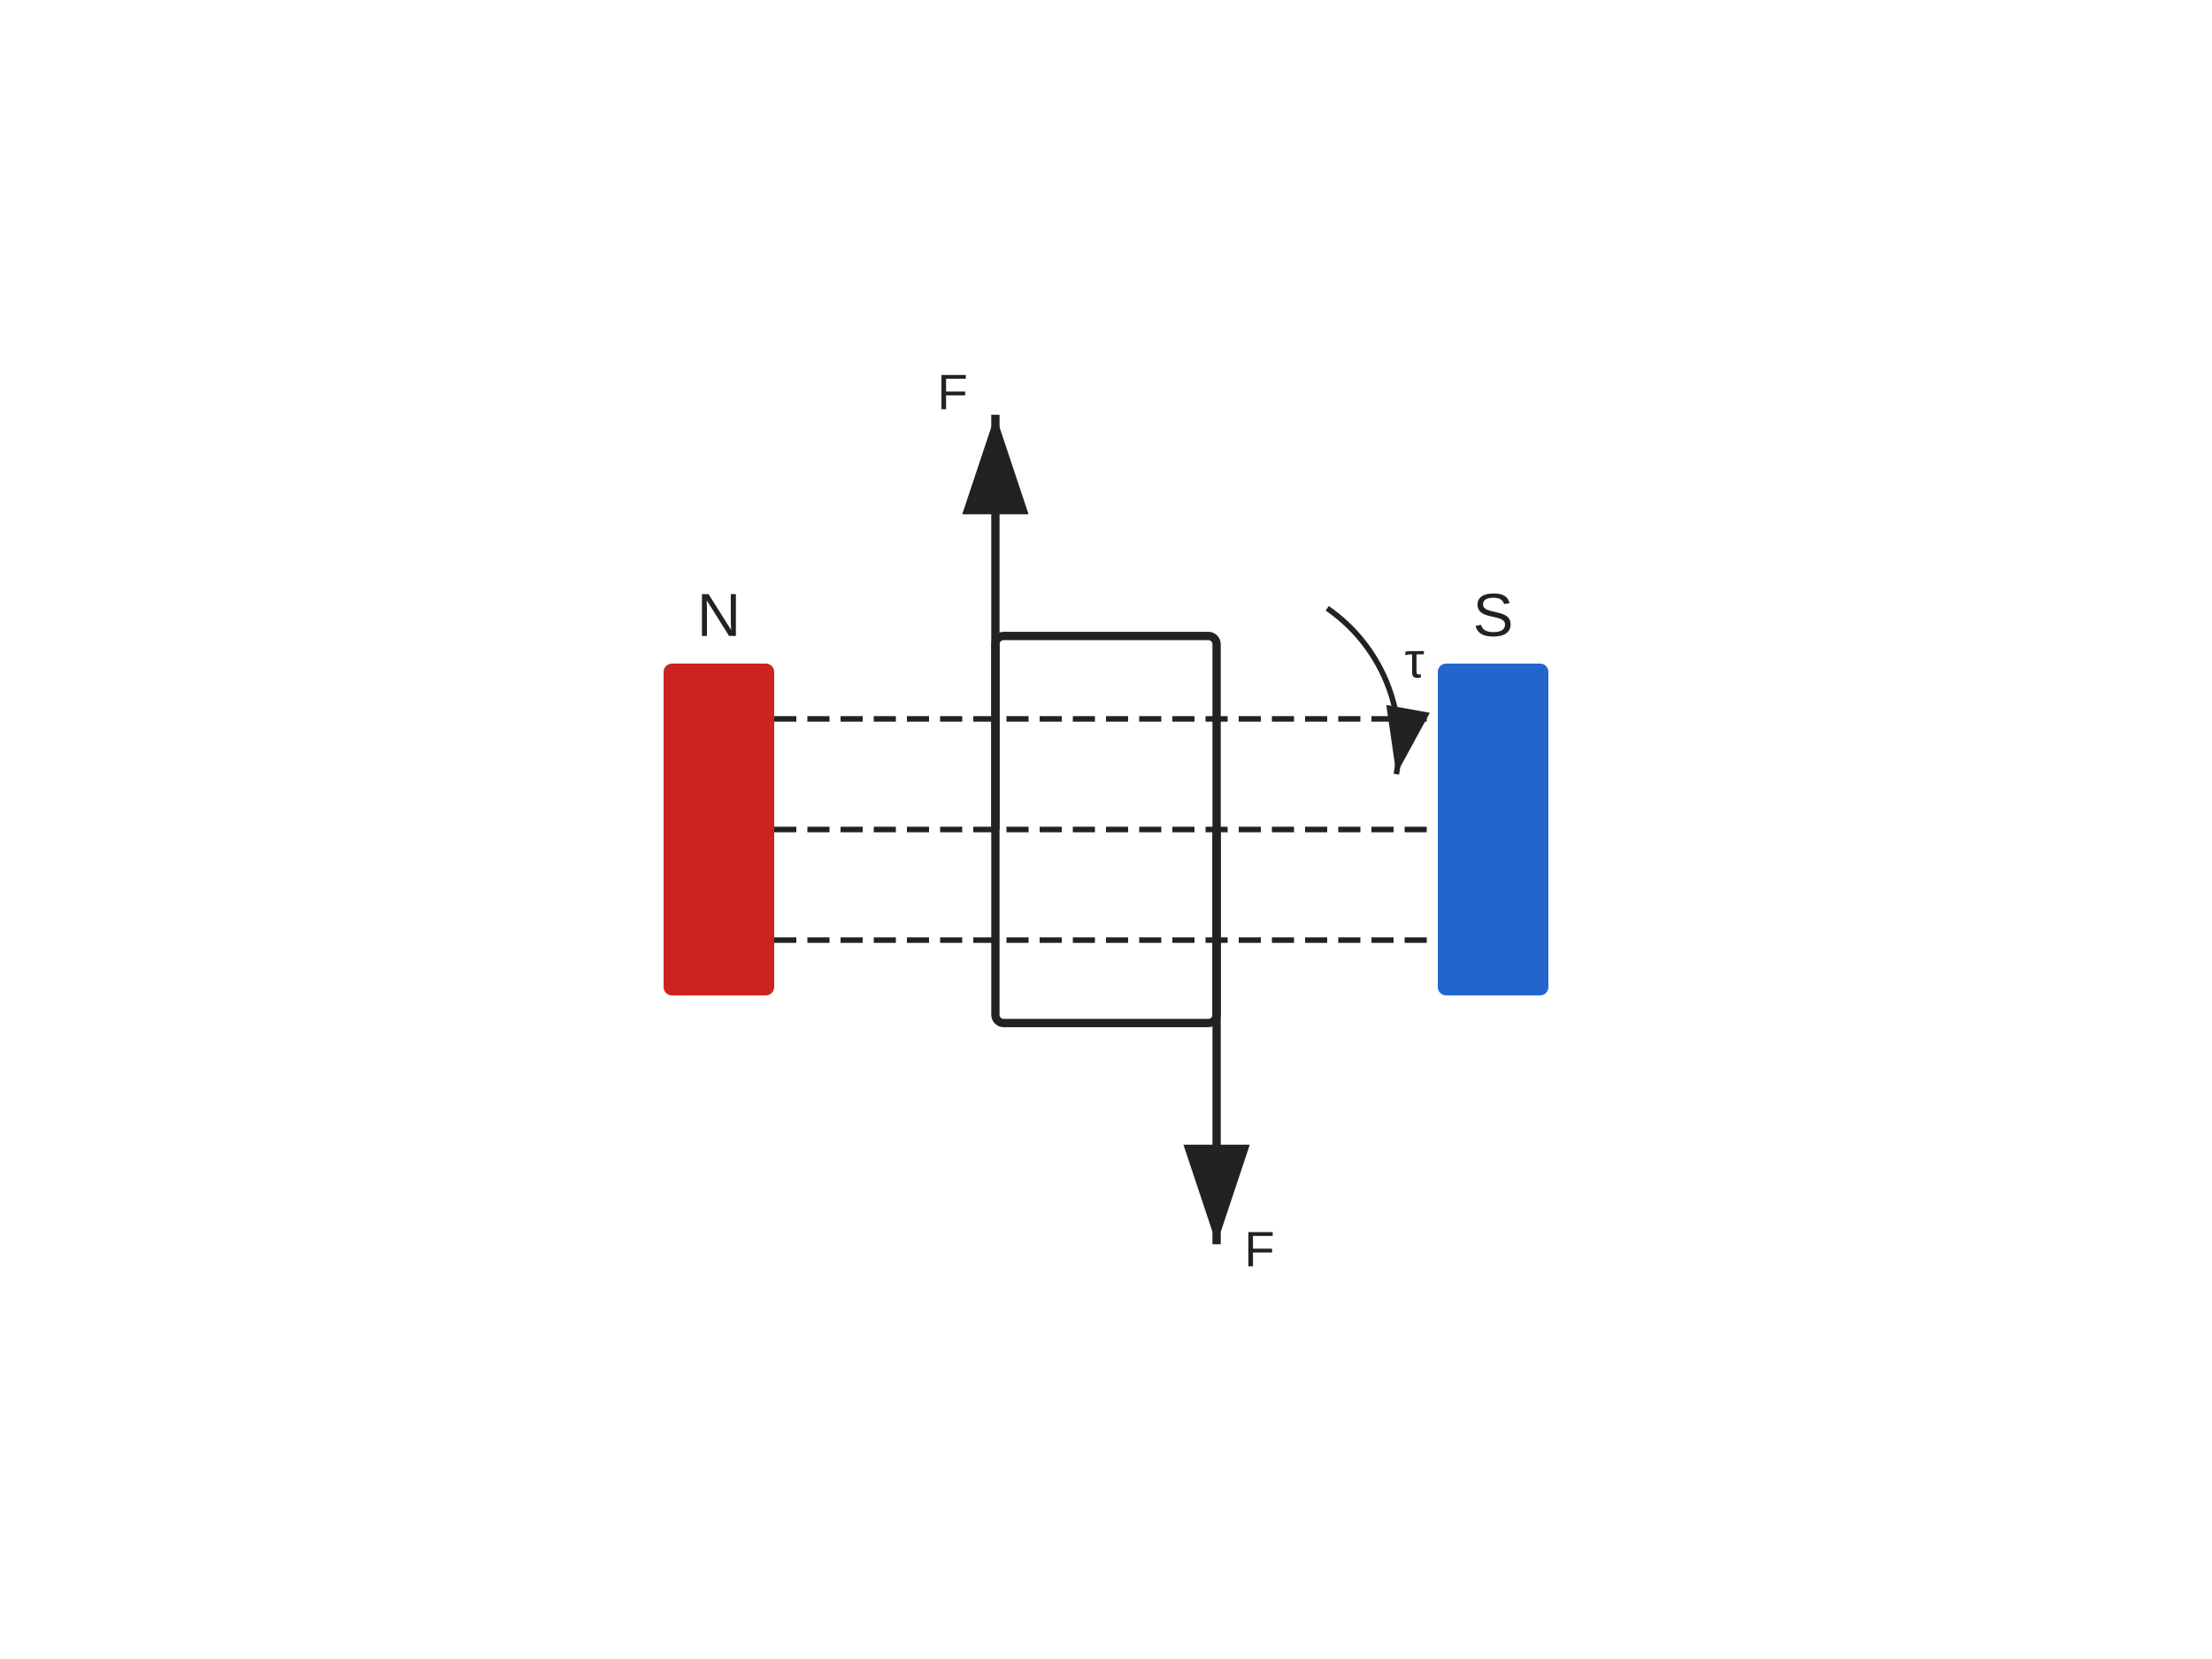
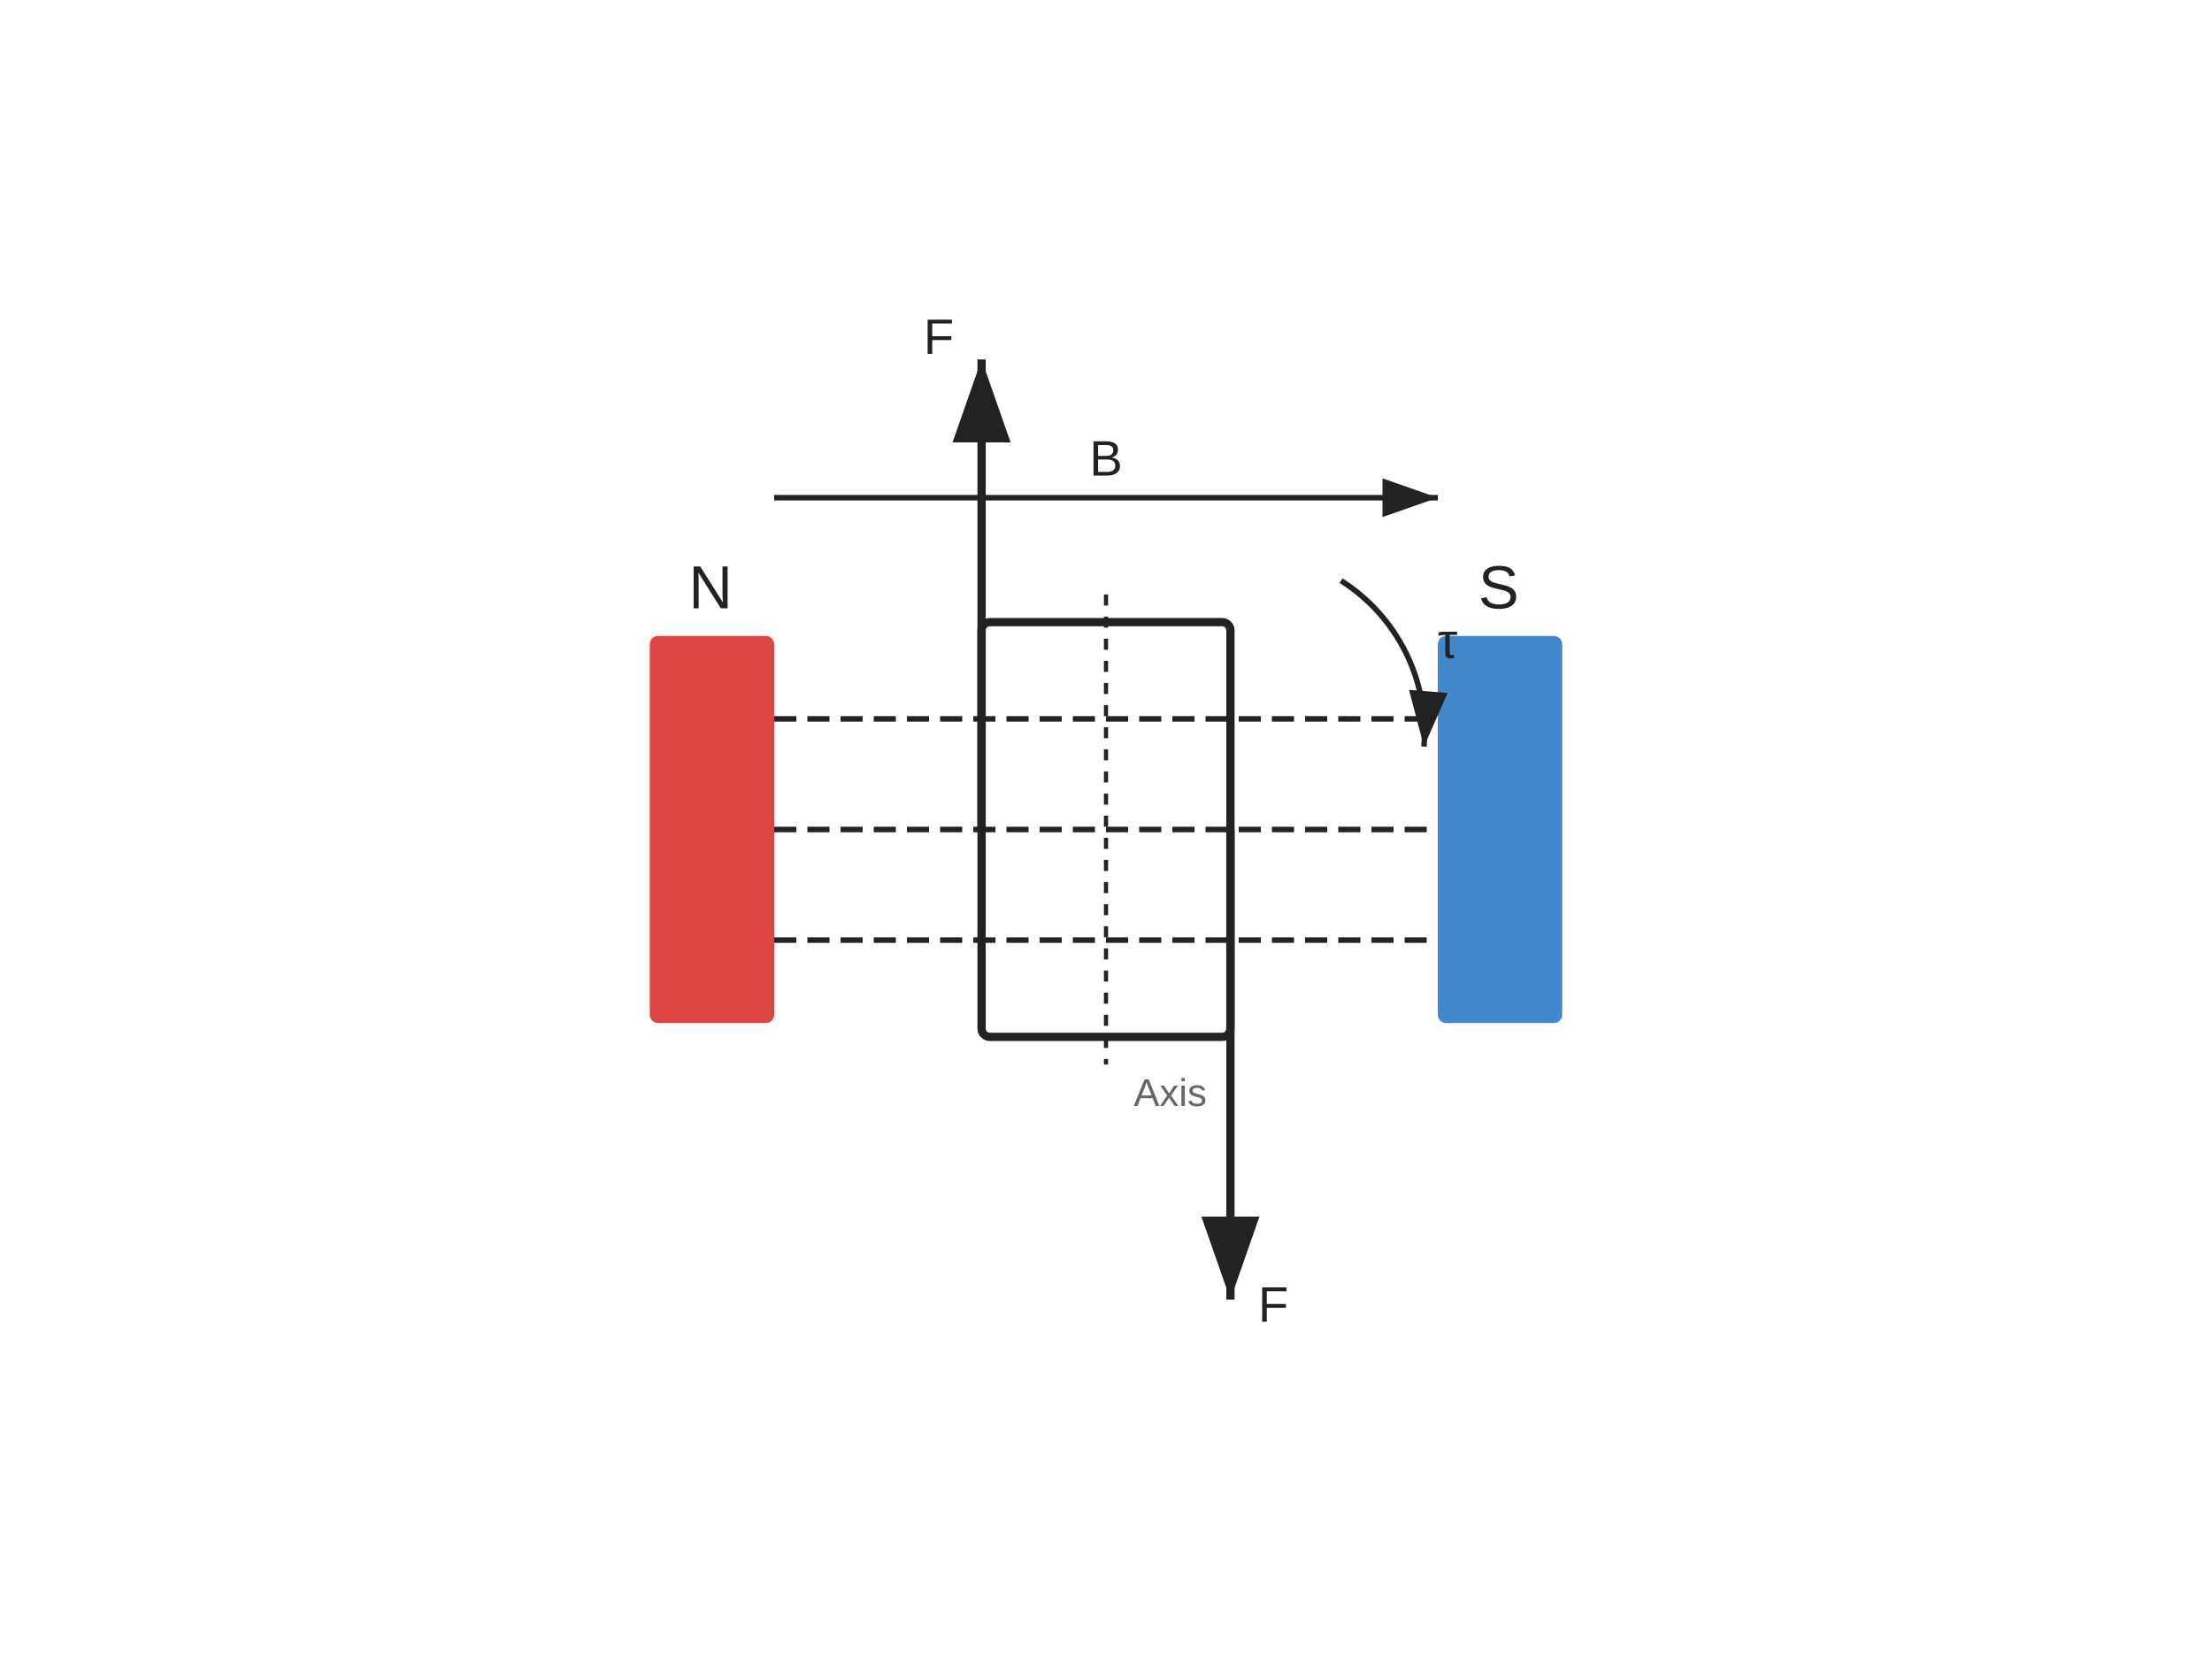
<svg xmlns="http://www.w3.org/2000/svg" width="800" height="600">
  <defs>
-     <marker id="ah" markerWidth="12" markerHeight="8" refX="12" refY="4" orient="auto">
-       <polygon points="0,0 12,4 0,8" fill="#222" />
+     <marker id="ah" markerWidth="10" markerHeight="7" refX="10" refY="3.5" orient="auto">
+       <polygon points="0,0 10,3.5 0,7" fill="#222" />
+     </marker>
+     <marker id="ah-gray" markerWidth="10" markerHeight="7" refX="10" refY="3.5" orient="auto">
+       <polygon points="0,0 10,3.5 0,7" fill="#999" />
+     </marker>
+     <marker id="ah-open" markerWidth="10" markerHeight="7" refX="10" refY="3.5" orient="auto">
+       <polygon points="0,0 10,3.5 0,7" fill="#aaa" />
    </marker>
  </defs>
-   <rect x="240" y="240" width="40" height="120" fill="#cc2222" rx="3" />
-   <text x="260" y="230" font-size="22" font-family="Arial" fill="#222" text-anchor="middle">N</text>
-   <rect x="520" y="240" width="40" height="120" fill="#2266cc" rx="3" />
-   <text x="540" y="230" font-size="22" font-family="Arial" fill="#222" text-anchor="middle">S</text>
+   <rect x="235" y="230" width="45" height="140" fill="#d44" rx="3" />
+   <text x="257" y="220" font-size="22" font-family="Arial" fill="#222" text-anchor="middle">N</text>
+   <rect x="520" y="230" width="45" height="140" fill="#4488cc" rx="3" />
+   <text x="542" y="220" font-size="22" font-family="Arial" fill="#222" text-anchor="middle">S</text>
  <line x1="280" y1="260" x2="520" y2="260" stroke="#222" stroke-width="2" stroke-dasharray="8,4" />
  <line x1="280" y1="300" x2="520" y2="300" stroke="#222" stroke-width="2" stroke-dasharray="8,4" />
  <line x1="280" y1="340" x2="520" y2="340" stroke="#222" stroke-width="2" stroke-dasharray="8,4" />
-   <rect x="360" y="230" width="80" height="140" fill="none" stroke="#222" stroke-width="3" rx="3" />
-   <line x1="360" y1="300" x2="360" y2="150" stroke="#222" stroke-width="3" marker-end="url(#ah)" />
-   <text x="350" y="148" font-size="18" font-family="Arial" fill="#222" text-anchor="end">F</text>
-   <line x1="440" y1="300" x2="440" y2="450" stroke="#222" stroke-width="3" marker-end="url(#ah)" />
-   <text x="450" y="458" font-size="18" font-family="Arial" fill="#222" text-anchor="start">F</text>
-   <path d="M 480 220 A 60 60 0 0 1 505 280" fill="none" stroke="#222" stroke-width="2" marker-end="url(#ah)" />
-   <text x="508" y="245" font-size="18" font-family="Arial" fill="#222">τ</text>
+   <line x1="280" y1="180" x2="520" y2="180" stroke="#222" stroke-width="2" marker-end="url(#ah)" />
+   <text x="400" y="172" font-size="18" font-family="Arial" fill="#222" text-anchor="middle">B</text>
+   <rect x="355.0" y="225.0" width="90" height="150" fill="none" stroke="#222" stroke-width="3" rx="3" />
+   <line x1="355" y1="300" x2="355" y2="130" stroke="#222" stroke-width="3" marker-end="url(#ah)" />
+   <text x="345" y="128" font-size="18" font-family="Arial" fill="#222" text-anchor="end">F</text>
+   <line x1="445" y1="300" x2="445" y2="470" stroke="#222" stroke-width="3" marker-end="url(#ah)" />
+   <text x="455" y="478" font-size="18" font-family="Arial" fill="#222" text-anchor="start">F</text>
+   <path d="M 485 210 A 65 65 0 0 1 515 270" fill="none" stroke="#222" stroke-width="2" marker-end="url(#ah)" />
+   <text x="520" y="238" font-size="18" font-family="Arial" fill="#222">τ</text>
+   <line x1="400" y1="215.0" x2="400" y2="385.0" stroke="#222" stroke-width="1.5" stroke-dasharray="4,4" />
+   <text x="410" y="400.0" font-size="14" font-family="Arial" fill="#666">Axis</text>
</svg>
